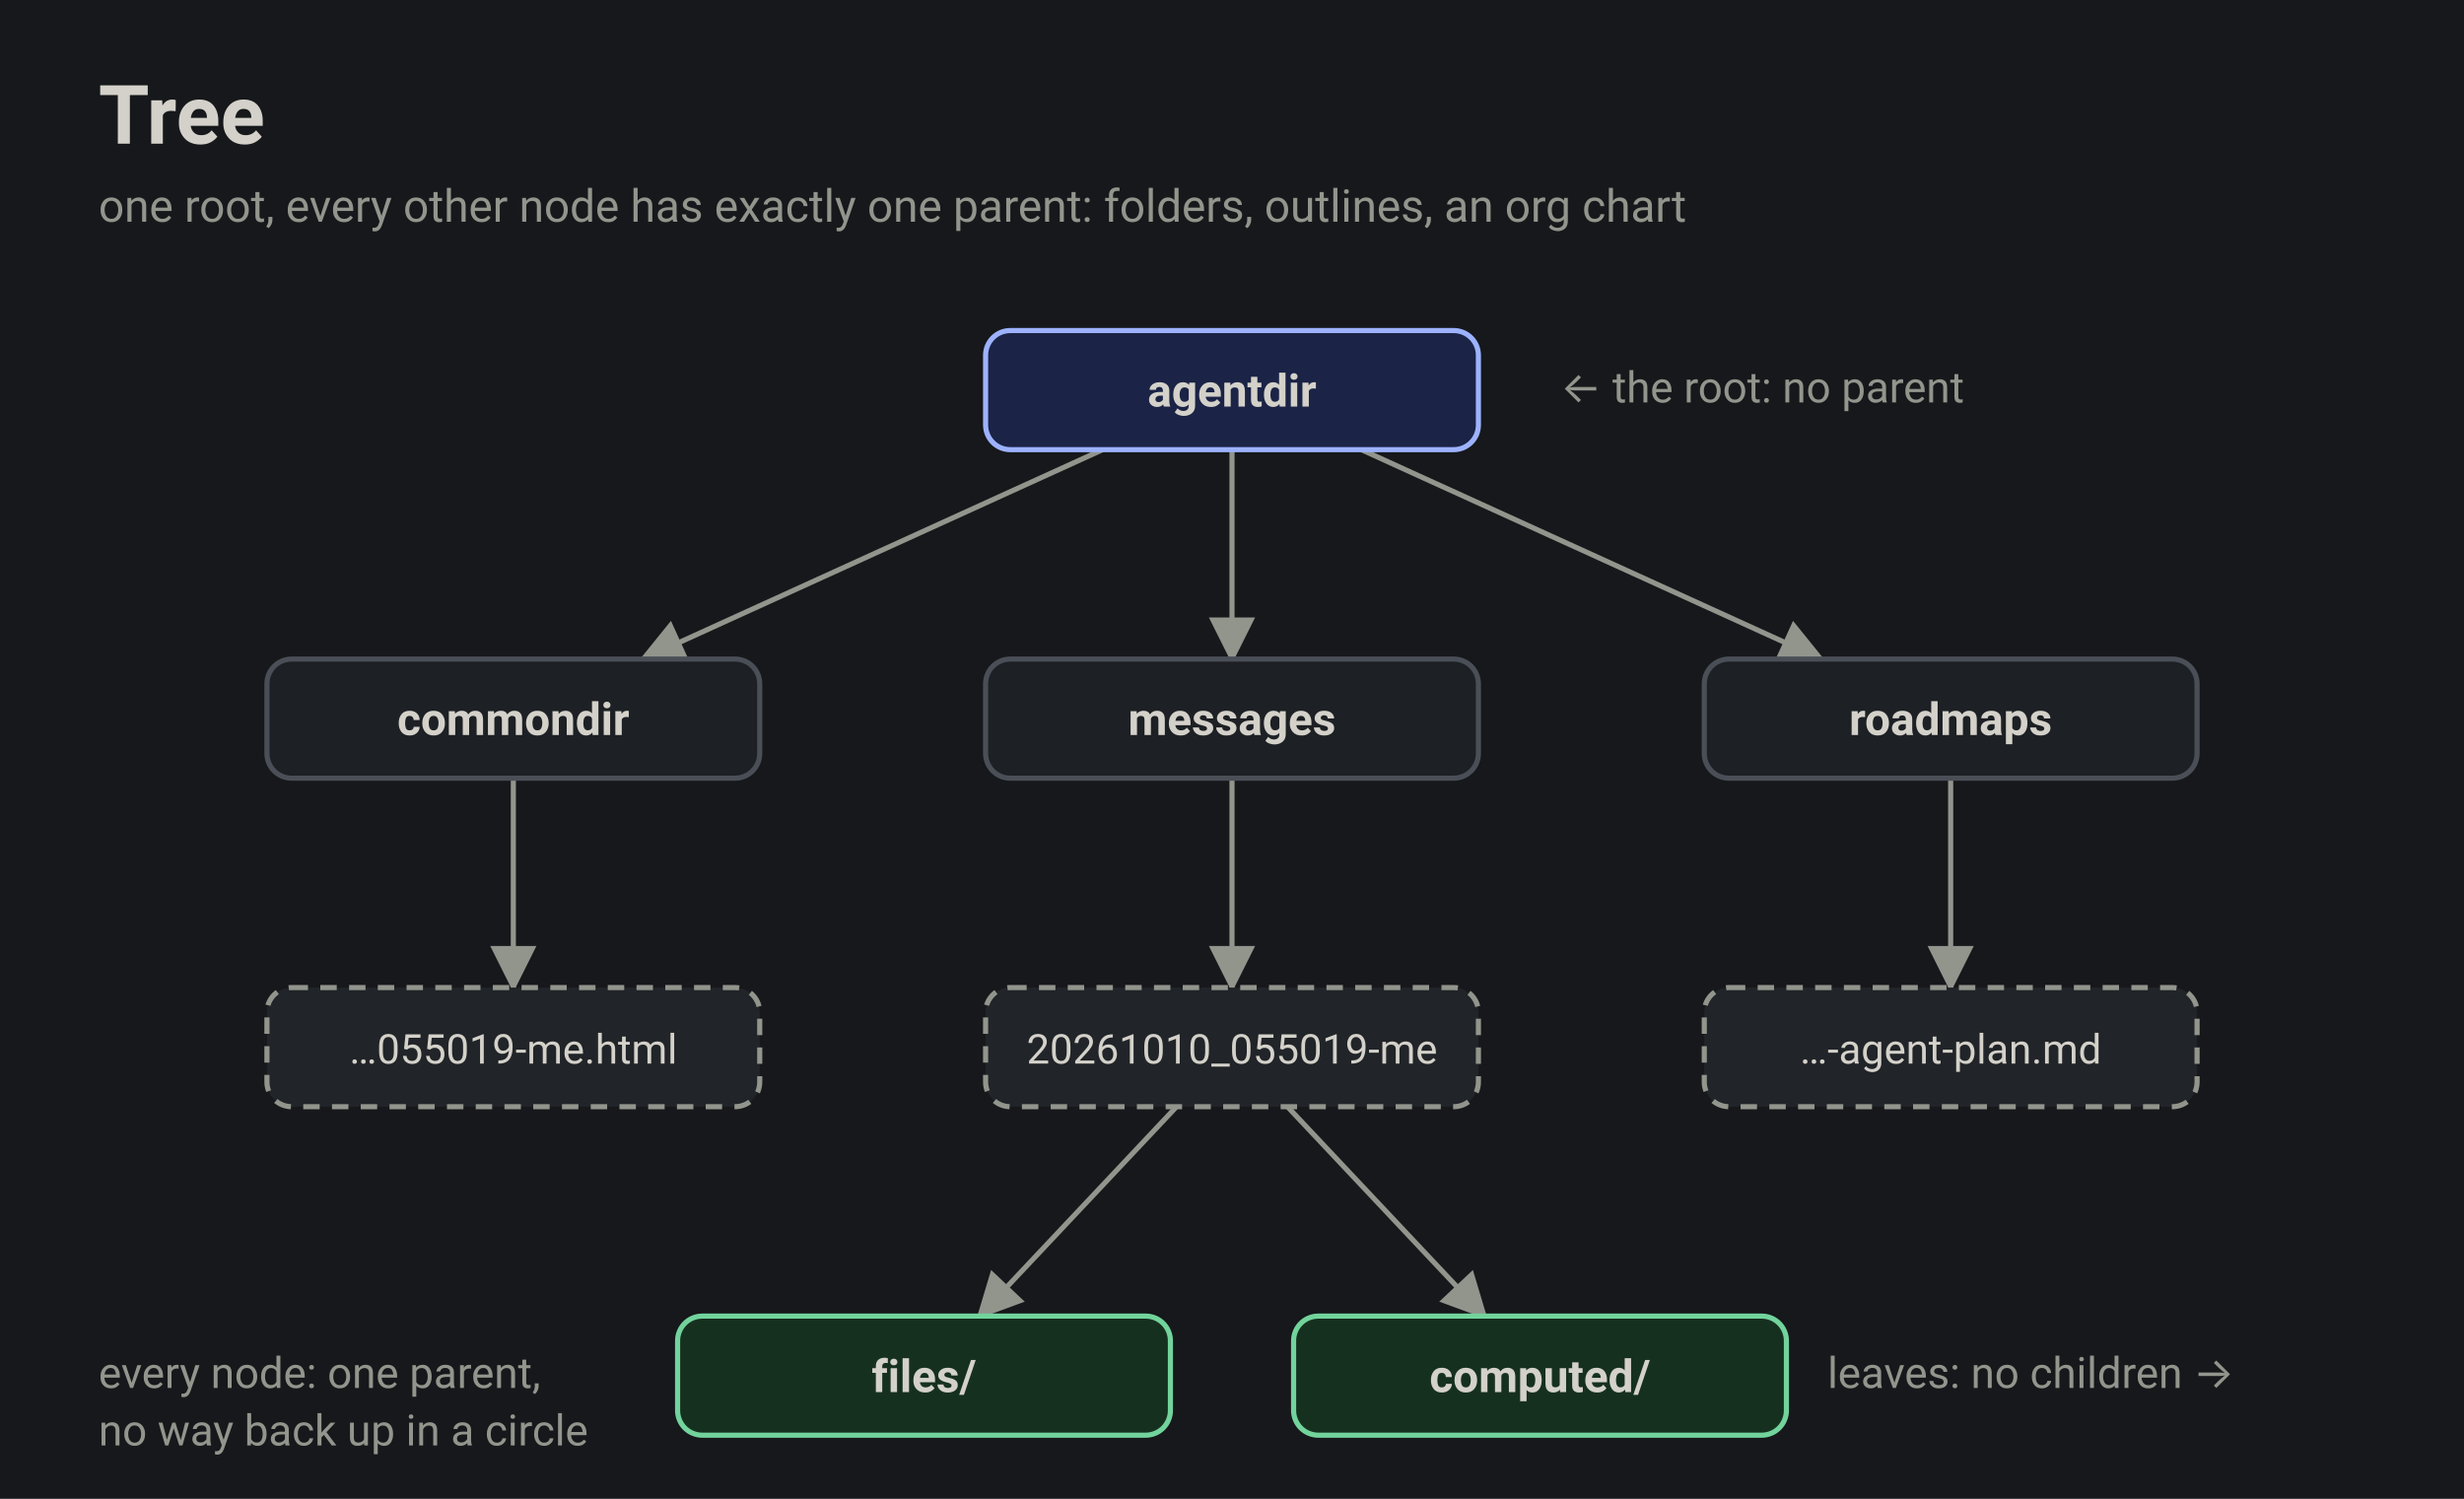
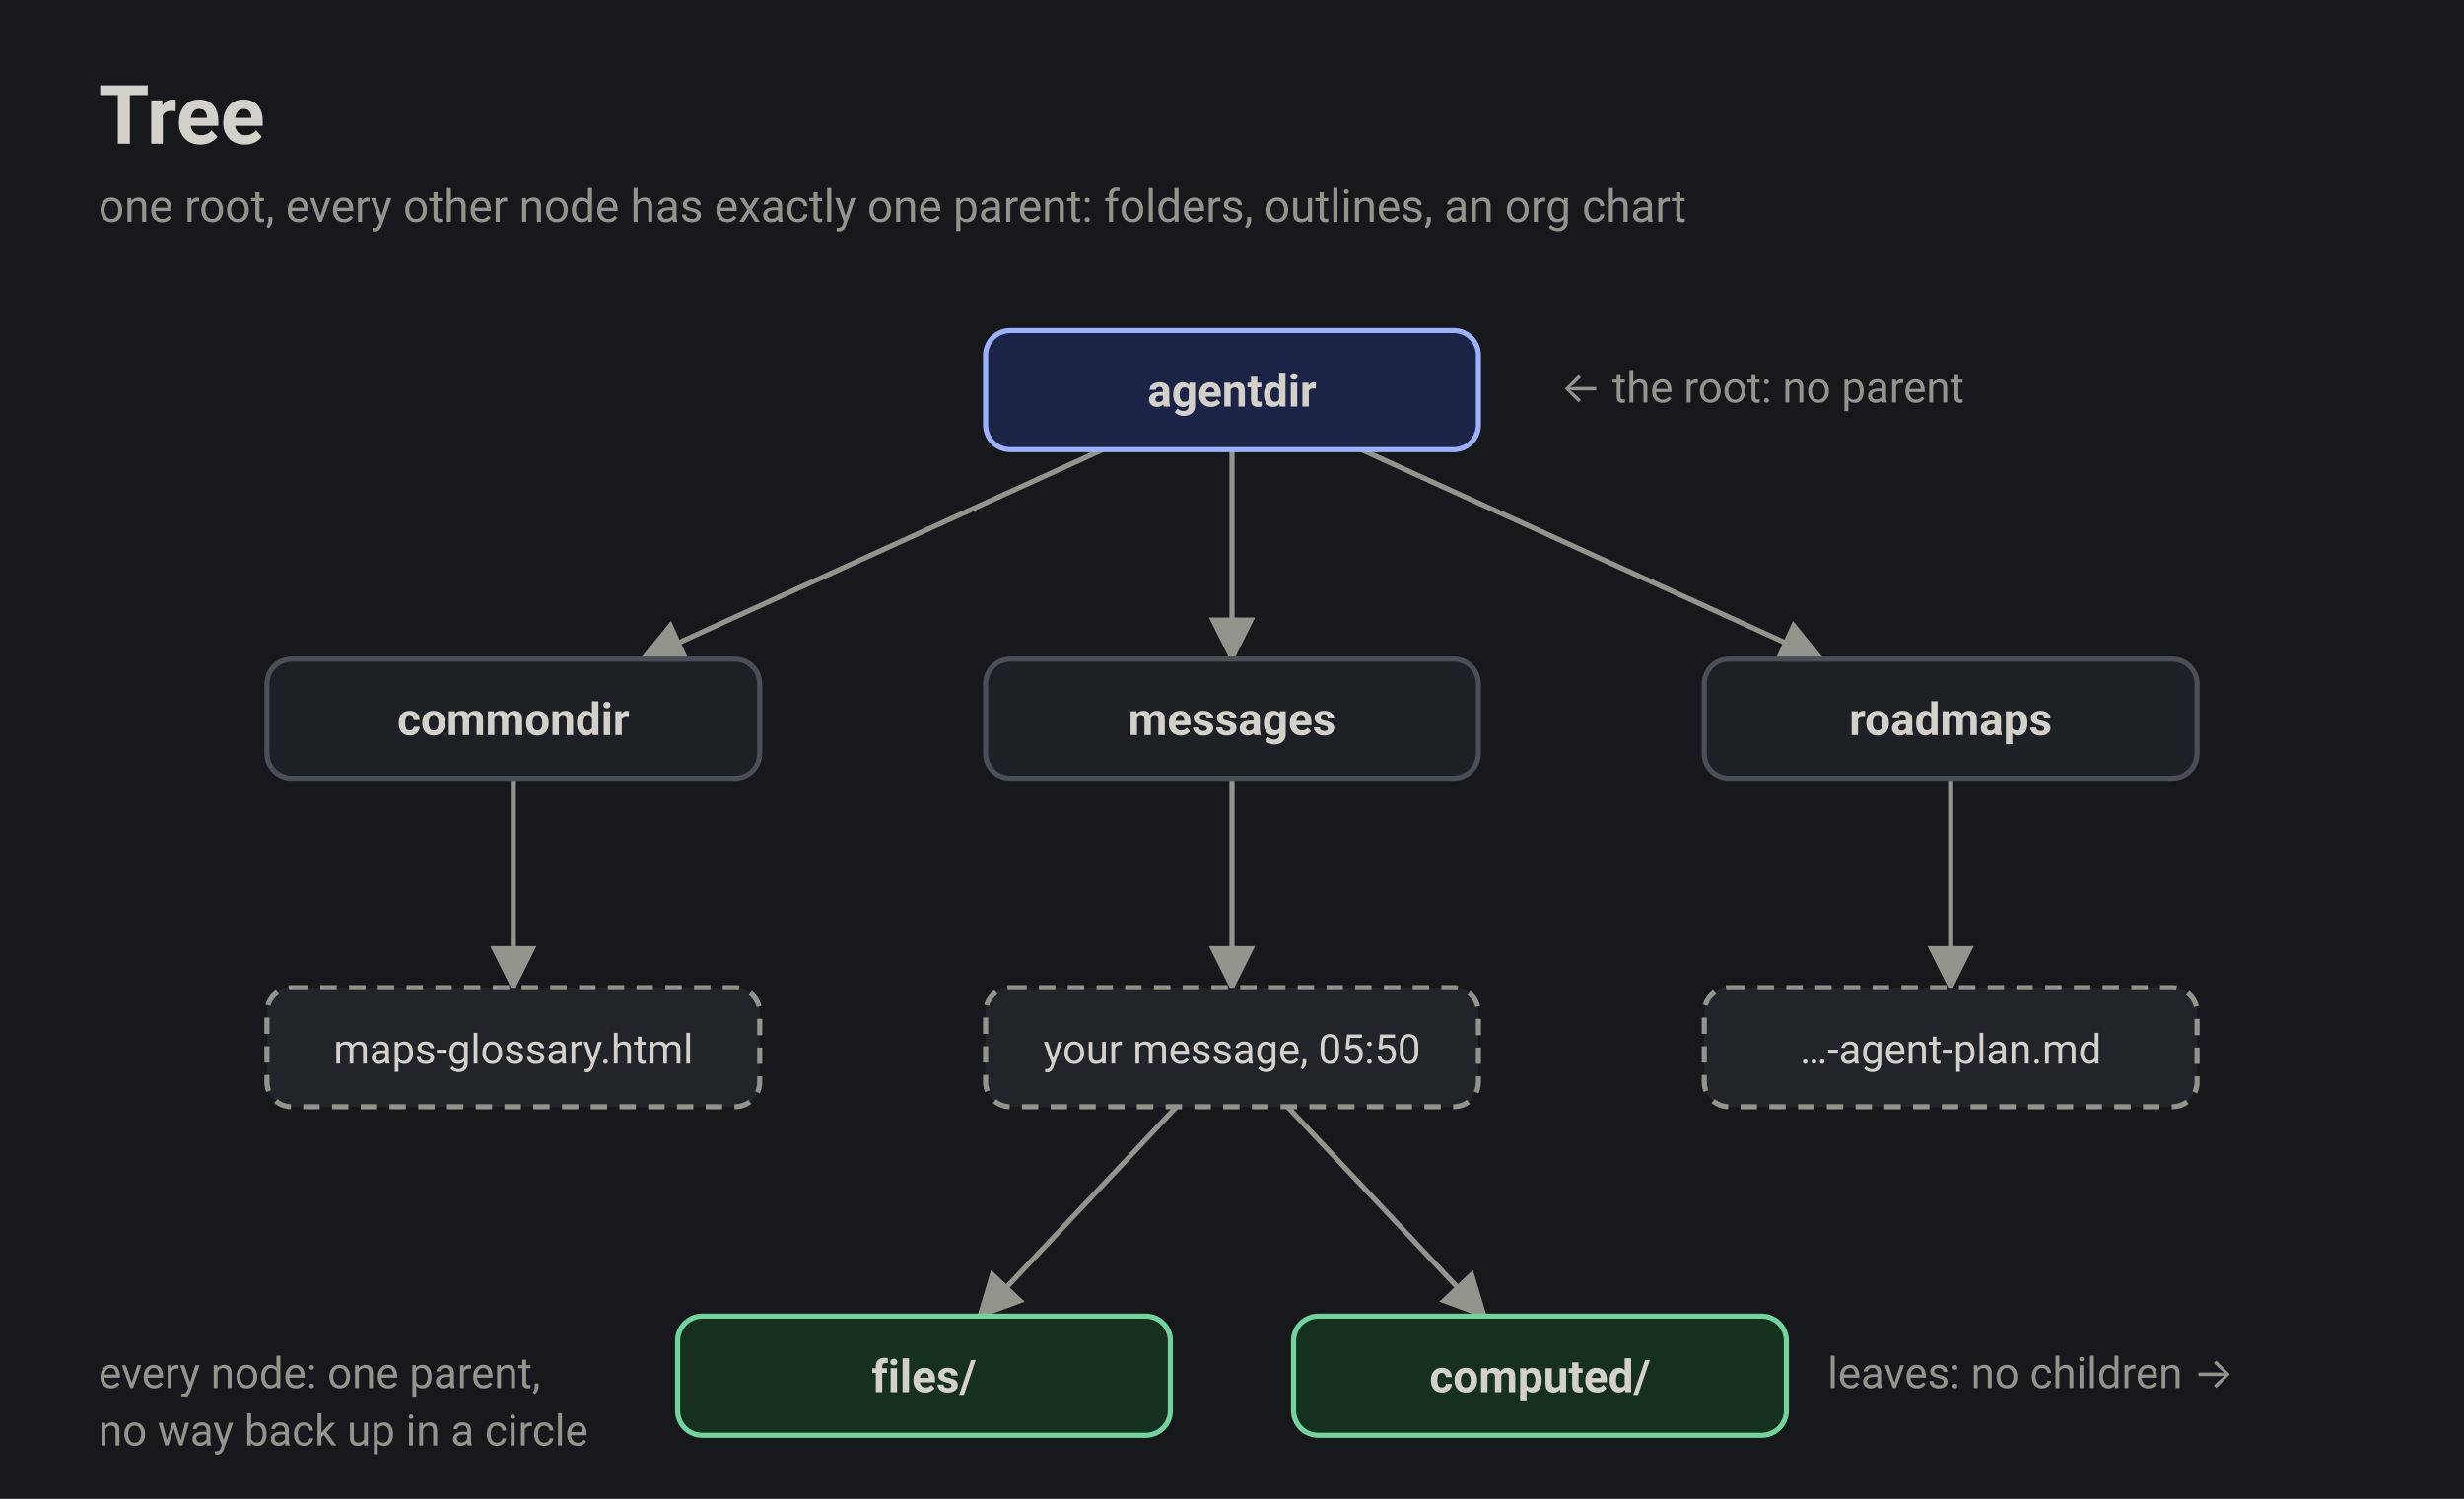
<svg xmlns="http://www.w3.org/2000/svg" viewBox="0 0 1200 730" font-family="system-ui, -apple-system, 'Segoe UI', Roboto, sans-serif">
  <rect width="1200" height="730" fill="#16181b" />
  <defs>
    <marker id="a" viewBox="0 0 10 10" refX="9" refY="5" markerWidth="9" markerHeight="9" orient="auto">
      <path d="M0 0 L10 5 L0 10z" fill="#92958c" />
    </marker>
  </defs>
  <text x="48" y="70" fill="#d3d1c9" font-size="40" font-weight="700">Tree</text>
  <text x="48" y="108" fill="#92958c" font-size="22">one root, every other node has exactly one parent: folders, outlines, an org chart</text>
  <line x1="537" y1="219" x2="313" y2="321" stroke="#92958c" stroke-width="2.5" marker-end="url(#a)" />
  <line x1="600" y1="219" x2="600" y2="321" stroke="#92958c" stroke-width="2.5" marker-end="url(#a)" />
  <line x1="663" y1="219" x2="887" y2="321" stroke="#92958c" stroke-width="2.5" marker-end="url(#a)" />
  <line x1="250" y1="379" x2="250" y2="481" stroke="#92958c" stroke-width="2.5" marker-end="url(#a)" />
  <line x1="600" y1="379" x2="600" y2="481" stroke="#92958c" stroke-width="2.5" marker-end="url(#a)" />
  <line x1="950" y1="379" x2="950" y2="481" stroke="#92958c" stroke-width="2.5" marker-end="url(#a)" />
  <line x1="573" y1="539" x2="477" y2="641" stroke="#92958c" stroke-width="2.5" marker-end="url(#a)" />
  <line x1="627" y1="539" x2="723" y2="641" stroke="#92958c" stroke-width="2.5" marker-end="url(#a)" />
  <rect x="480.0" y="161.0" width="240" height="58" rx="12" fill="#1b2346" stroke="#9db2ff" stroke-width="2.5" />
  <text x="600" y="198" fill="#d3d1c9" font-size="22" font-weight="700" text-anchor="middle">agentdir</text>
  <rect x="130.0" y="321.0" width="240" height="58" rx="12" fill="#1d2024" stroke="#4a4f57" stroke-width="2.5" />
  <text x="250" y="358" fill="#d3d1c9" font-size="22" font-weight="700" text-anchor="middle">commondir</text>
  <rect x="480.0" y="321.0" width="240" height="58" rx="12" fill="#1d2024" stroke="#4a4f57" stroke-width="2.5" />
  <text x="600" y="358" fill="#d3d1c9" font-size="22" font-weight="700" text-anchor="middle">messages</text>
  <rect x="830.0" y="321.0" width="240" height="58" rx="12" fill="#1d2024" stroke="#4a4f57" stroke-width="2.5" />
  <text x="950" y="358" fill="#d3d1c9" font-size="22" font-weight="700" text-anchor="middle">roadmaps</text>
  <rect x="130.0" y="481.0" width="240" height="58" rx="12" fill="#212428" stroke="#92958c" stroke-width="2.5" stroke-dasharray="8 6" />
-   <text x="250" y="518" fill="#d3d1c9" font-size="20" font-weight="400" text-anchor="middle">…055019-me.html</text>
+   <text x="250" y="518" fill="#d3d1c9" font-size="20" font-weight="400" text-anchor="middle">maps-glossary.html</text>
  <rect x="480.0" y="481.0" width="240" height="58" rx="12" fill="#212428" stroke="#92958c" stroke-width="2.5" stroke-dasharray="8 6" />
-   <text x="600" y="518" fill="#d3d1c9" font-size="20" font-weight="400" text-anchor="middle">20261010_055019-me</text>
+   <text x="600" y="518" fill="#d3d1c9" font-size="20" font-weight="400" text-anchor="middle">your message, 05:50</text>
  <rect x="830.0" y="481.0" width="240" height="58" rx="12" fill="#212428" stroke="#92958c" stroke-width="2.5" stroke-dasharray="8 6" />
  <text x="950" y="518" fill="#d3d1c9" font-size="20" font-weight="400" text-anchor="middle">…-agent-plan.md</text>
  <rect x="330.0" y="641.0" width="240" height="58" rx="12" fill="#16301f" stroke="#72d39c" stroke-width="2.5" />
  <text x="450" y="678" fill="#d3d1c9" font-size="22" font-weight="700" text-anchor="middle">files/</text>
  <rect x="630.0" y="641.0" width="240" height="58" rx="12" fill="#16301f" stroke="#72d39c" stroke-width="2.5" />
  <text x="750" y="678" fill="#d3d1c9" font-size="22" font-weight="700" text-anchor="middle">computed/</text>
  <g font-size="21" fill="#92958c">
    <text x="760" y="196">← the root: no parent</text>
    <text x="890" y="676">leaves: no children →</text>
    <text x="48" y="676">every node: one parent,</text>
    <text x="48" y="704">no way back up in a circle</text>
  </g>
</svg>
